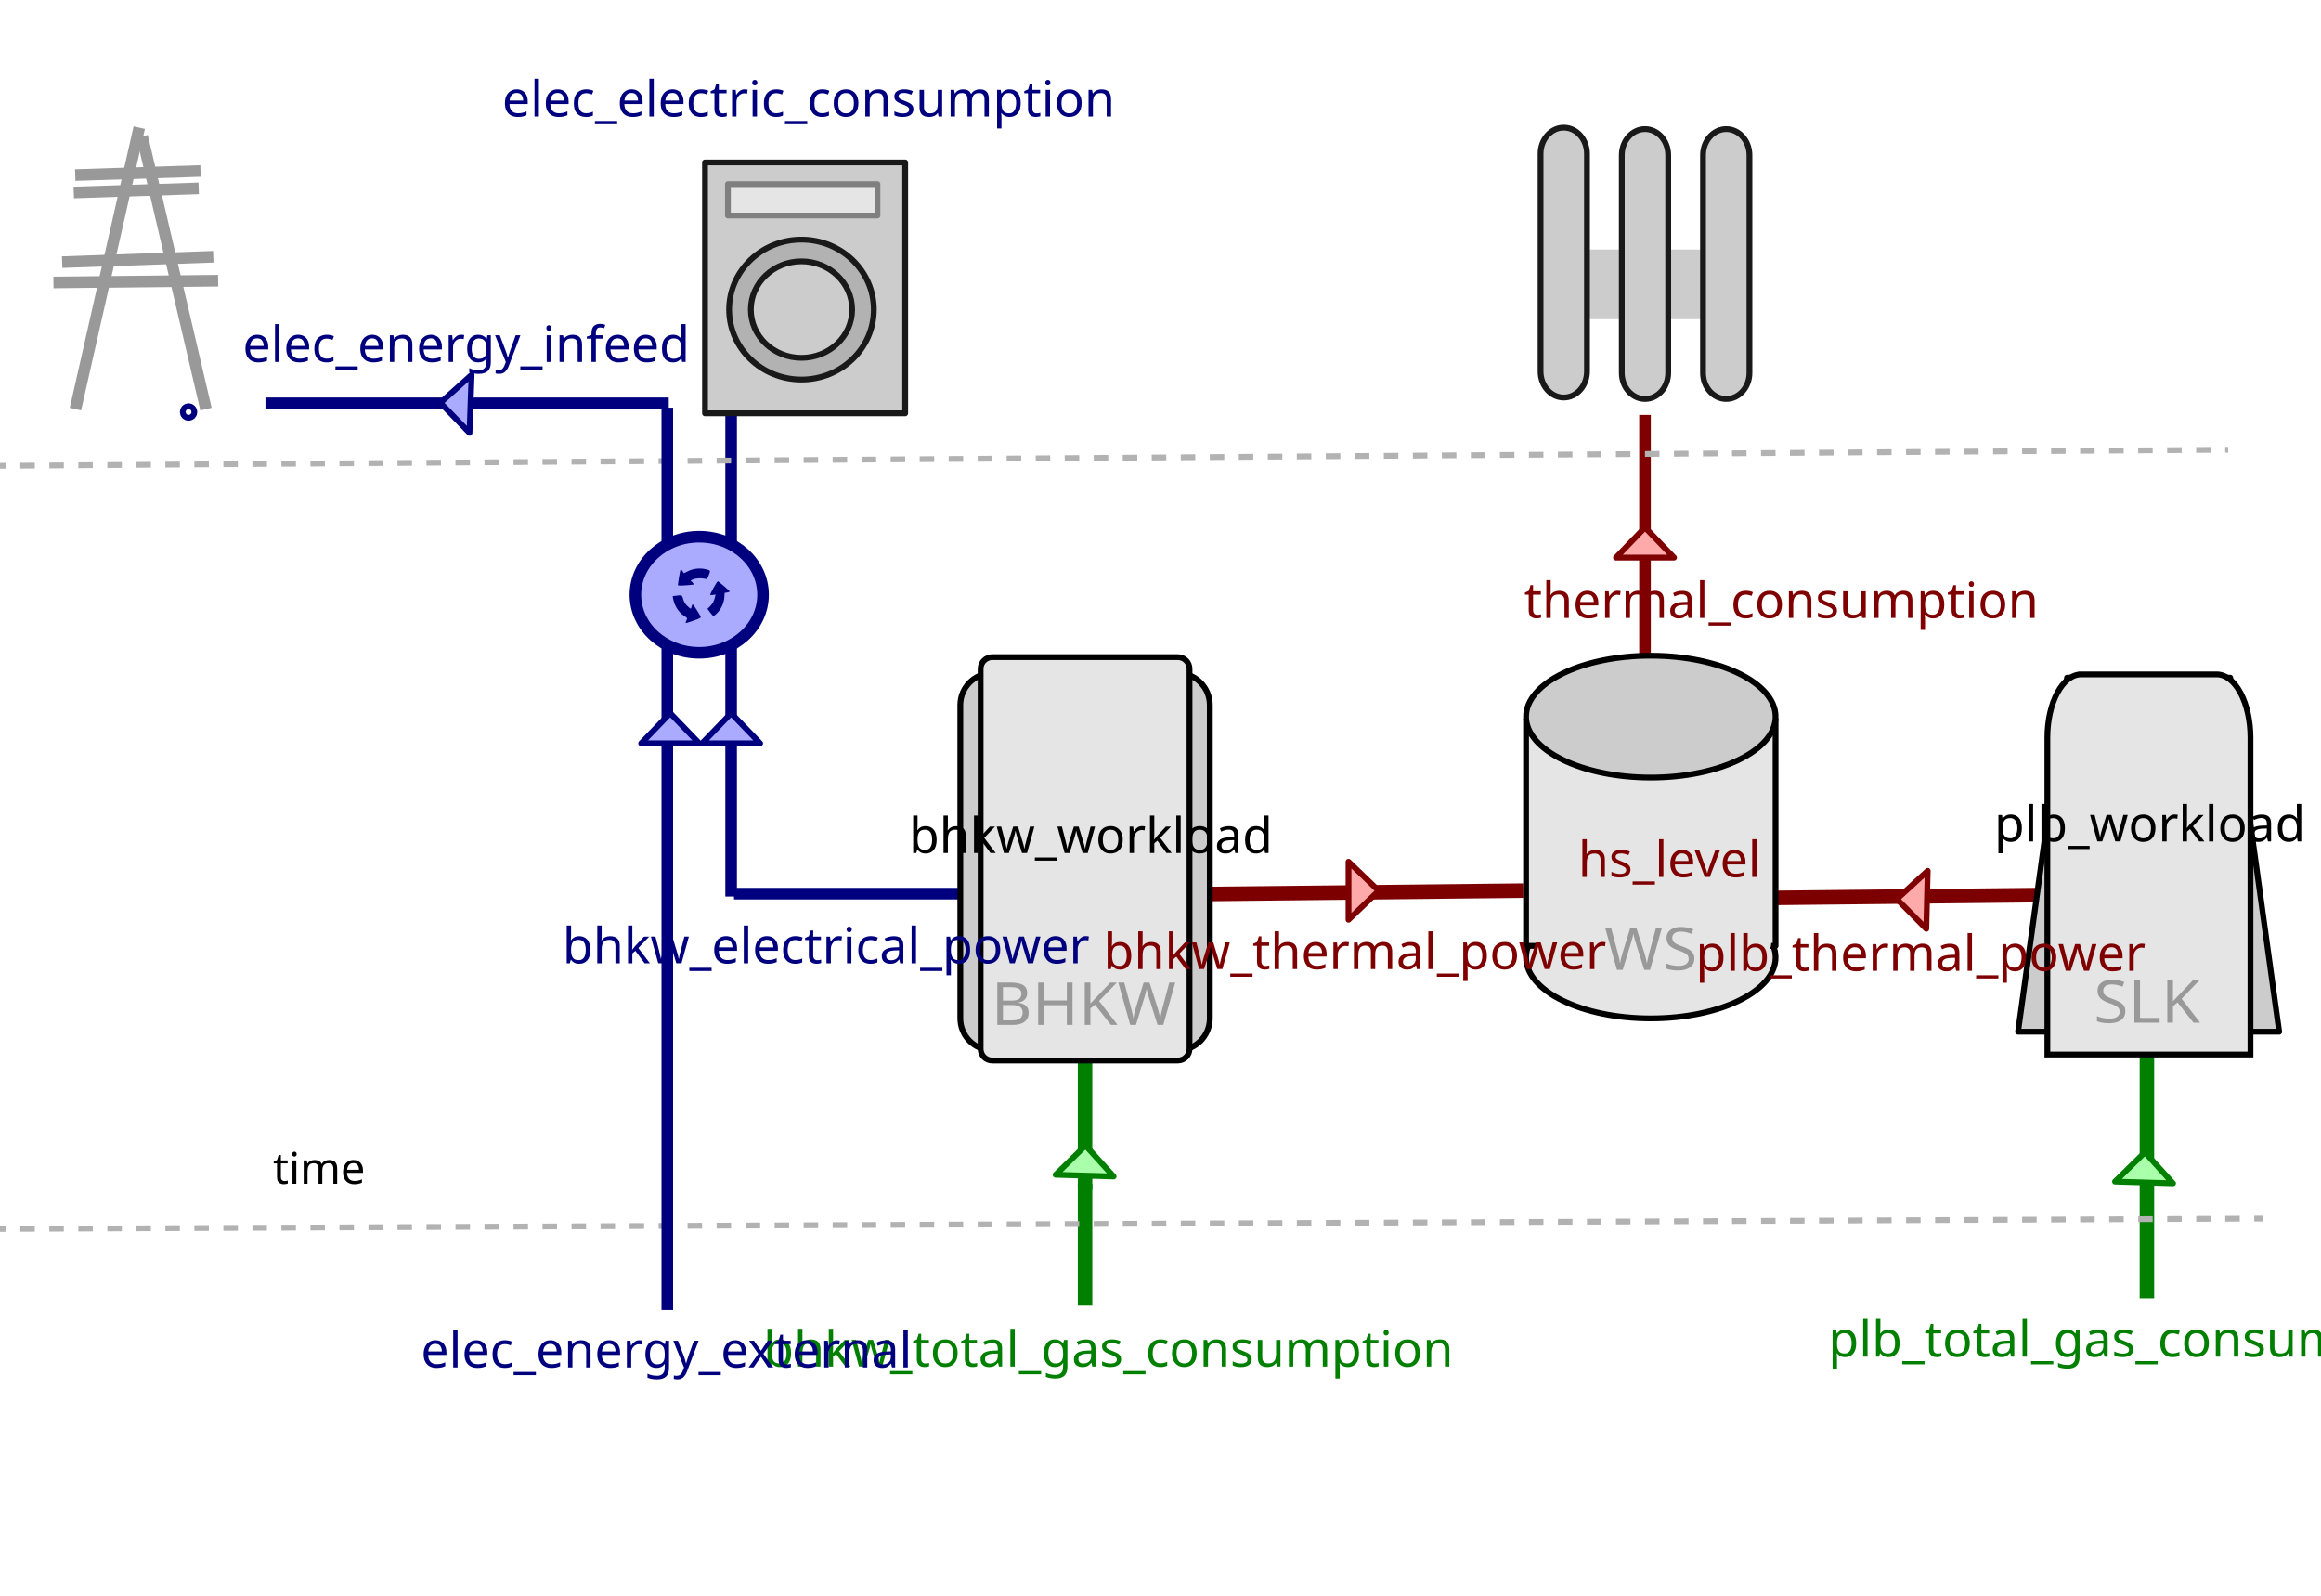
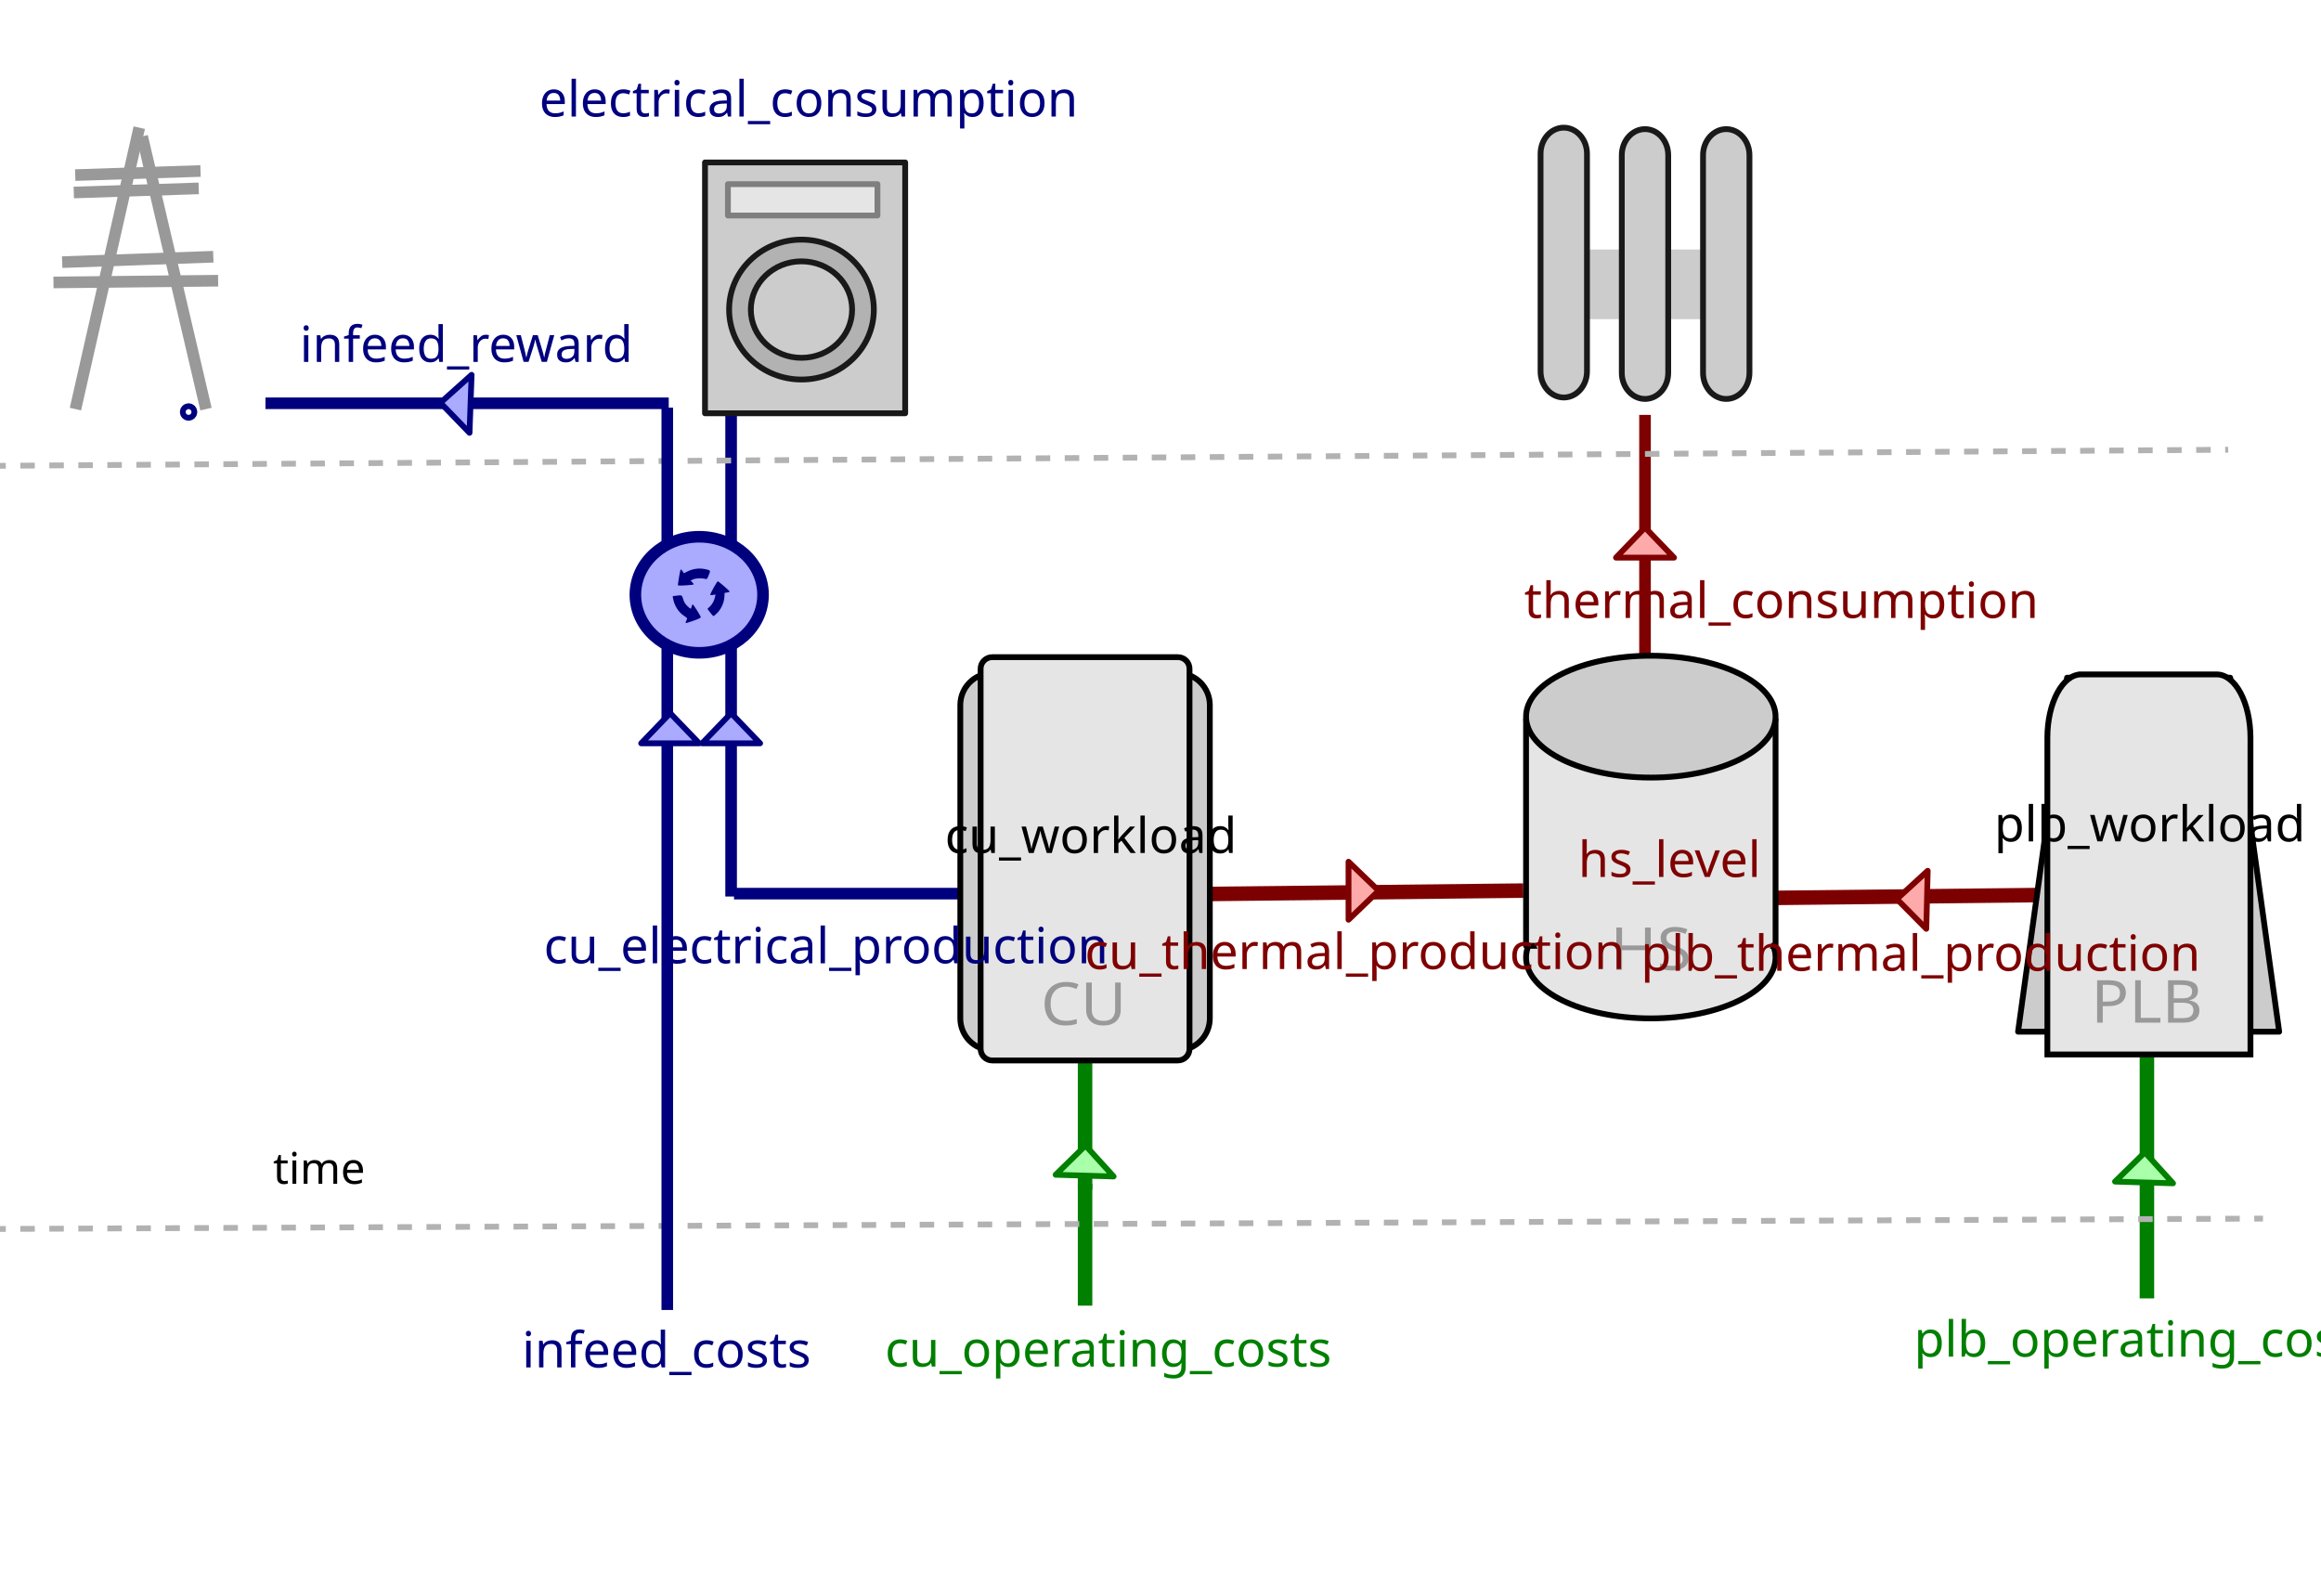
<svg xmlns="http://www.w3.org/2000/svg" viewBox="0 50 800 550" preserveAspectRatio="xMinYMin meet">
  <g>
    <line transform="rotate(89.3905 647.49 359.08)" y2="418.594" x2="647.49" y1="299.566" x1="647.49" stroke-linecap="null" stroke-linejoin="round" stroke-width="5" fill="none" id="svg_50" stroke="#7c0000" />
    <path fill="#cccccc" stroke-width="2" stroke-dasharray="null" stroke-linejoin="round" stroke-linecap="null" d="m695.585,405.585l16.876,-122.005l56.25,0l16.874,122.005l-90,0z" id="svg_61" stroke="#000000" />
    <line y2="497.5" x2="740" y1="408.5" x1="740" stroke-linecap="null" stroke-linejoin="round" stroke-width="5" fill="none" id="svg_53" stroke="#007f00" />
    <line id="svg_21" y2="358" x2="253" y1="358" x1="339" stroke-linecap="null" stroke-linejoin="round" stroke-width="4" fill="none" stroke="#00007f" />
    <line transform="rotate(89.3905 458.012 357.67)" id="svg_19" y2="424.695" x2="458.012" y1="290.646" x1="458.012" stroke-linecap="null" stroke-linejoin="round" stroke-width="5" stroke="#7c0000" fill="none" />
    <line id="svg_8" y2="460" x2="374" y1="410" x1="374" stroke-linecap="null" stroke-linejoin="round" stroke-width="5" stroke="#007f00" fill="none" />
-     <g id="bhkw">
-       <rect ry="11" rx="11" id="bhkw_back" height="130" width="86" y="282" x="331" stroke-width="2" stroke="#000000" fill="#cccccc" />
-       <rect id="bhkw_front" ry="4" rx="4" height="139" width="72" y="276.5" x="338" stroke-linecap="null" stroke-linejoin="round" stroke-width="2" stroke="#000000" fill="#e5e5e5" />
+     <g id="cu">
+       <rect ry="11" rx="11" id="cu_back" height="130" width="86" y="282" x="331" stroke-width="2" stroke="#000000" fill="#cccccc" />
+       <rect id="cu_front" ry="4" rx="4" height="139" width="72" y="276.5" x="338" stroke-linecap="null" stroke-linejoin="round" stroke-width="2" stroke="#000000" fill="#e5e5e5" />
    </g>
    <line id="svg_7" y2="461" x2="714" y1="461" x1="355" stroke-linecap="null" stroke-linejoin="round" stroke-width="0" stroke="#7f0000" fill="none" />
    <line id="svg_9" y2="462" x2="721" y1="420" x1="721" stroke-linecap="null" stroke-linejoin="round" stroke-width="0" stroke="#7f0000" fill="none" />
    <path id="svg_39" transform="rotate(1.68468 374 450)" d="m374,444.808l-10,10.385l20,0l-10,-10.385z" stroke-linecap="null" stroke-linejoin="round" stroke-width="2" stroke="#007f00" fill="#aaffaa" />
    <line id="svg_10" y2="500" x2="374" y1="458" x1="374" stroke-linecap="null" stroke-linejoin="round" stroke-width="5" stroke="#007f00" fill="none" />
    <line id="svg_22" y2="359" x2="252" y1="192" x1="252" stroke-linecap="null" stroke-linejoin="round" stroke-width="4" stroke="#00007f" fill="none" />
    <ellipse ry="1" id="svg_25" cy="192" cx="65" stroke-linecap="null" stroke-linejoin="round" stroke-width="4" stroke="#00007f" fill="none" />
    <line id="svg_27" y2="193" x2="567" y1="279" x1="567" stroke-linecap="null" stroke-linejoin="round" stroke-width="4" stroke="#7f0000" fill="none" />
    <path id="svg_34" d="m252,295.808l-10,10.385l20,0l-10,-10.385z" stroke-linecap="null" stroke-linejoin="round" stroke-width="2" stroke="#00007f" fill="#aaaaff" />
    <path transform="rotate(90 470 357)" id="svg_3_35" d="m470,351.808l-10,10.385l20,0l-10,-10.385z" stroke-linecap="null" stroke-linejoin="round" stroke-width="2" stroke="#7f0000" fill="#ffaaaa" />
    <path id="svg_42" d="m567,231.808l-10,10.385l20,0l-10,-10.385z" stroke-linecap="null" stroke-linejoin="round" stroke-width="2" stroke="#7f0000" fill="#ffaaaa" />
    <text id="svg_45" xml:space="preserve" text-anchor="middle" font-family="Sans-serif" font-size="24" y="381.5" x="571" stroke-linecap="null" stroke-linejoin="round" stroke-width="0" stroke="#7f0000" fill="#999999">HS</text>
-     <text id="bhkw_total_gas_consumption" transform="matrix(0.714147 0 0 0.714147 112.207 137.825)" font-style="normal" font-weight="normal" xml:space="preserve" text-anchor="middle" font-family="Sans-serif" font-size="24" y="536.547" x="377.784" stroke-linecap="null" stroke-linejoin="round" stroke-width="0" stroke="#7f0000" fill="#007f00">bhkw_total_gas_consumption</text>
-     <text id="svg_44" xml:space="preserve" text-anchor="middle" font-family="Sans-serif" font-size="24" y="400.761" x="394.123" stroke-linecap="null" stroke-linejoin="round" stroke-width="0" stroke="#7f0000" fill="#999999" transform="matrix(0.902778 0 0 0.851852 17.6944 61.8518)">BHKW</text>
-     <text id="bhkw_electrical_power" transform="matrix(0.714147 0 0 0.714147 112.207 137.825)" font-style="normal" font-weight="normal" xml:space="preserve" text-anchor="middle" font-family="Sans-serif" font-size="24" y="341.913" x="241.563" stroke-linecap="null" stroke-linejoin="round" stroke-width="0" stroke="#00007f" fill="#00007f">bhkw_electrical_power</text>
-     <text id="elec_electric_consumption" transform="matrix(0.714147 0 0 0.714147 112.207 137.825)" font-style="normal" font-weight="normal" xml:space="preserve" text-anchor="middle" font-family="Sans-serif" font-size="24" y="-66.741" x="233.162" stroke-linecap="null" stroke-linejoin="round" stroke-width="0" stroke="#00007f" fill="#00007f">elec_electric_consumption</text>
-     <text id="elec_energy_infeed" transform="matrix(0.714147 0 0 0.714147 112.207 137.825)" font-style="normal" font-weight="normal" xml:space="preserve" text-anchor="middle" font-family="Sans-serif" font-size="24" y="51.674" x="67.929" stroke-linecap="null" stroke-linejoin="round" stroke-width="0" stroke="#00007f" fill="#00007f">elec_energy_infeed</text>
-     <text id="elec_energy_external" transform="matrix(0.714147 0 0 0.714147 112.207 137.825)" font-style="normal" font-weight="normal" xml:space="preserve" text-anchor="middle" font-family="Sans-serif" font-size="24" y="536.961" x="164.548" stroke-linecap="null" stroke-linejoin="round" stroke-width="0" stroke="#00007f" fill="#00007f">elec_energy_external</text>
+     <text id="cu_operating_costs" transform="matrix(0.714147 0 0 0.714147 112.207 137.825)" font-style="normal" font-weight="normal" xml:space="preserve" text-anchor="middle" font-family="Sans-serif" font-size="24" y="536.547" x="377.784" stroke-linecap="null" stroke-linejoin="round" stroke-width="0" stroke="#7f0000" fill="#007f00">cu_operating_costs</text>
+     <text id="svg_44" xml:space="preserve" text-anchor="middle" font-family="Sans-serif" font-size="24" y="400.761" x="394.123" stroke-linecap="null" stroke-linejoin="round" stroke-width="0" stroke="#7f0000" fill="#999999" transform="matrix(0.902778 0 0 0.851852 17.6944 61.8518)">CU</text>
+     <text id="cu_electrical_production" transform="matrix(0.714147 0 0 0.714147 112.207 137.825)" font-style="normal" font-weight="normal" xml:space="preserve" text-anchor="middle" font-family="Sans-serif" font-size="24" y="341.913" x="241.563" stroke-linecap="null" stroke-linejoin="round" stroke-width="0" stroke="#00007f" fill="#00007f">cu_electrical_production</text>
+     <text id="electrical_consumption" transform="matrix(0.714147 0 0 0.714147 112.207 137.825)" font-style="normal" font-weight="normal" xml:space="preserve" text-anchor="middle" font-family="Sans-serif" font-size="24" y="-66.741" x="233.162" stroke-linecap="null" stroke-linejoin="round" stroke-width="0" stroke="#00007f" fill="#00007f">electrical_consumption</text>
+     <text id="infeed_reward" transform="matrix(0.714147 0 0 0.714147 112.207 137.825)" font-style="normal" font-weight="normal" xml:space="preserve" text-anchor="middle" font-family="Sans-serif" font-size="24" y="51.674" x="67.929" stroke-linecap="null" stroke-linejoin="round" stroke-width="0" stroke="#00007f" fill="#00007f">infeed_reward</text>
+     <text id="infeed_costs" transform="matrix(0.714147 0 0 0.714147 112.207 137.825)" font-style="normal" font-weight="normal" xml:space="preserve" text-anchor="middle" font-family="Sans-serif" font-size="24" y="536.961" x="164.548" stroke-linecap="null" stroke-linejoin="round" stroke-width="0" stroke="#00007f" fill="#00007f">infeed_costs</text>
    <text id="thermal_consumption" transform="matrix(0.714147 0 0 0.714147 112.207 137.825)" font-style="normal" font-weight="normal" xml:space="preserve" text-anchor="middle" font-family="Sans-serif" font-size="24" y="175.261" x="702.649" stroke-linecap="null" stroke-linejoin="round" stroke-width="0" stroke="#7f0000" fill="#7f0000">thermal_consumption</text>
    <line fill="none" stroke="#b2b2b2" stroke-width="2" x1="-93" y1="474" x2="780" y2="470" id="svg_1" stroke-dasharray="5,5" />
    <line id="svg_16" y2="205" x2="768" y1="211" x1="-63" stroke-linecap="null" stroke-linejoin="null" stroke-dasharray="5,5" stroke-width="2" stroke="#b2b2b2" fill="none" />
    <g id="heat_storage">
      <g id="svg_40">
        <ellipse id="svg_13" ry="21" rx="43" cy="380" cx="569" stroke-linecap="null" stroke-linejoin="round" stroke-width="2" stroke="#000000" fill="#e5e5e5" />
        <rect id="svg_14" height="78" width="86" y="298" x="526" stroke-linecap="null" stroke-linejoin="round" stroke-width="2" stroke="#000000" fill="#e5e5e5" />
      </g>
      <ellipse ry="21" rx="43" id="svg_12" cy="297" cx="569" stroke-linecap="null" stroke-linejoin="round" stroke-width="2" stroke="#000000" fill="#cccccc" />
      <text id="hs_level" transform="matrix(0.714147 0 0 0.714147 112.207 137.825)" font-style="normal" font-weight="normal" xml:space="preserve" text-anchor="middle" font-family="Sans-serif" font-size="24" y="300.261" x="648.649" stroke-linecap="null" stroke-linejoin="round" stroke-width="0" stroke="#7f0000" fill="#7f0000">hs_level</text>
    </g>
    <g id="consumer">
      <rect id="svg_15" height="22" width="57" y="137" x="538" stroke-linecap="null" stroke-linejoin="null" stroke-width="2" stroke="#cccccc" fill="#cccccc" />
      <rect ry="9" rx="9" id="svg_5" height="93" width="16" y="94" x="531" stroke-linecap="null" stroke-linejoin="null" stroke-width="2" stroke="#191919" fill="#cccccc" />
      <rect id="svg_6" ry="9" rx="9" height="93" width="16" y="94.5" x="559" stroke-linecap="null" stroke-linejoin="null" stroke-width="2" stroke="#191919" fill="#cccccc" />
      <rect id="svg_11" ry="9" rx="9" height="93" width="16" y="94.5" x="587" stroke-linecap="null" stroke-linejoin="null" stroke-width="2" stroke="#191919" fill="#cccccc" />
    </g>
    <ellipse id="svg_18" ry="14" rx="40.5" cy="375" cx="570" stroke-linecap="null" stroke-linejoin="round" stroke-width="0" stroke="#000000" fill="#e5e5e5" />
-     <text id="svg_17" xml:space="preserve" text-anchor="middle" font-family="Sans-serif" font-size="24" y="378.503" x="610.678" stroke-linecap="null" stroke-linejoin="round" stroke-width="0" stroke="#7f0000" fill="#999999" transform="matrix(0.902778 0 0 0.851852 17.6944 61.8518)">WS</text>
+     <text id="svg_17" xml:space="preserve" text-anchor="middle" font-family="Sans-serif" font-size="24" y="378.503" x="610.678" stroke-linecap="null" stroke-linejoin="round" stroke-width="0" stroke="#7f0000" fill="#999999" transform="matrix(0.902778 0 0 0.851852 17.6944 61.8518)">HS</text>
    <line y2="501.5" x2="230" y1="190.5" x1="230" stroke-linecap="null" stroke-linejoin="round" stroke-width="4" stroke="#00007f" fill="none" id="svg_2" />
    <line y2="258.5" x2="161" y1="119.5" x1="161" stroke-linecap="null" stroke-linejoin="round" stroke-width="4" stroke="#00007f" fill="none" id="svg_3" transform="rotate(90 161 189)" />
    <path d="m231,295.808l-10,10.385l20,0l-10,-10.385z" stroke-linecap="null" stroke-linejoin="round" stroke-width="2" stroke="#00007f" fill="#aaaaff" id="svg_4" />
    <path d="m157,183.808l-10,10.385l20,0l-10,-10.385z" stroke-linecap="null" stroke-linejoin="round" stroke-width="2" stroke="#00007f" fill="#aaaaff" id="svg_20" transform="rotate(-87.9546 157 189)" />
    <g id="svg_29">
      <rect fill="#cccccc" stroke="#191919" stroke-width="2" stroke-linejoin="round" stroke-linecap="null" x="243" y="105.988" width="69" height="86.458" id="svg_23" />
      <ellipse fill="#b2b2b2" stroke="#191919" stroke-width="2" stroke-linejoin="round" stroke-linecap="null" cx="276.253" cy="156.699" id="svg_24" rx="24.94" ry="24.108" />
      <ellipse fill="#cccccc" stroke="#191919" stroke-width="2" stroke-linejoin="round" stroke-linecap="null" cx="276.253" cy="156.699" id="svg_26" rx="17.458" ry="16.627" />
      <rect fill="#e5e5e5" stroke="#7f7f7f" stroke-width="2" stroke-linejoin="round" stroke-linecap="null" x="250.898" y="113.47" width="51.542" height="10.807" id="svg_28" />
    </g>
    <ellipse fill="#aaaaff" stroke-width="4" stroke-linejoin="round" stroke-linecap="null" cx="241" cy="255" id="svg_30" rx="22" ry="20" stroke="#00007f" />
    <line id="svg_35" y2="94" x2="48" y1="191" x1="26" stroke-linecap="null" stroke-linejoin="round" stroke-width="4" stroke="#999999" fill="none" />
    <line id="svg_36" y2="97" x2="49" y1="191" x1="71" stroke-linecap="null" stroke-linejoin="round" stroke-width="4" stroke="#999999" fill="none" />
    <line transform="rotate(3.43363 47.5215 109.641)" id="svg_37" y2="107.641" x2="69.032" y1="111.641" x1="26.011" stroke-linecap="null" stroke-linejoin="round" stroke-width="4" stroke="#999999" fill="none" />
    <line id="svg_38" transform="rotate(3.43363 46.9617 115.638)" y2="113.638" x2="68.413" y1="117.638" x1="25.511" stroke-linecap="null" stroke-linejoin="round" stroke-width="4" stroke="#999999" fill="none" />
    <line id="svg_41" transform="rotate(3.43363 47.4749 139.418)" y2="136.929" x2="73.418" y1="141.908" x1="21.532" stroke-linecap="null" stroke-linejoin="round" stroke-width="4" stroke="#999999" fill="none" />
    <line id="svg_43" transform="rotate(3.43363 46.8071 147.048)" y2="145.048" x2="75.116" y1="149.048" x1="18.499" stroke-linecap="null" stroke-linejoin="round" stroke-width="4" stroke="#999999" fill="none" />
    <path fill="#e5e5e5" stroke-width="2" stroke-dasharray="null" stroke-linejoin="null" stroke-linecap="null" d="m717.353,282.44l46.668,0l0,0c3.093,0 6.06,2.299 8.248,6.394c2.187,4.096 3.416,9.649 3.416,15.439l0,109.168c0,0 0,0 0,0l-70,0l0,0c0,0 0,0 0,0l0,-109.168l0,0c0,-12.057 5.225,-21.832 11.668,-21.832z" id="svg_48" stroke="#000000" />
    <path transform="rotate(-88.6028 659 360)" d="m659,354.808l-10,10.385l20,0l-10,-10.385z" stroke-linecap="null" stroke-linejoin="round" stroke-width="2" stroke="#7f0000" fill="#ffaaaa" id="svg_51" />
    <text fill="#000000" stroke="#7f0000" stroke-width="0" stroke-dasharray="null" stroke-linejoin="round" stroke-linecap="null" x="110" y="458" id="time" font-size="15" font-family="Sans-serif" text-anchor="middle" xml:space="preserve">time</text>
    <path transform="rotate(1.68468 739.153 452.353)" d="m739.153,447.161l-10,10.385l20,0l-10,-10.385z" stroke-linecap="null" stroke-linejoin="round" stroke-width="2" stroke="#007f00" fill="#aaffaa" id="svg_54" />
-     <text transform="matrix(0.714147 0 0 0.714147 112.207 137.825)" font-style="normal" font-weight="normal" xml:space="preserve" text-anchor="middle" font-family="Sans-serif" font-size="24" y="531.77" x="879.084" stroke-linecap="null" stroke-linejoin="round" stroke-width="0" stroke="#7f0000" fill="#007f00" id="plb_total_gas_consumption">plb_total_gas_consumption</text>
+     <text transform="matrix(0.714147 0 0 0.714147 112.207 137.825)" font-style="normal" font-weight="normal" xml:space="preserve" text-anchor="middle" font-family="Sans-serif" font-size="24" y="531.77" x="879.084" stroke-linecap="null" stroke-linejoin="round" stroke-width="0" stroke="#7f0000" fill="#007f00" id="plb_operating_costs">plb_operating_costs</text>
    <path fill="#00007f" stroke="#7f0000" stroke-width="0" stroke-dasharray="null" stroke-linejoin="round" stroke-linecap="null" d="m233.644,251.605c0.001,-0.17 0.153,-1.213 0.339,-2.318c0.579,-3.444 0.588,-3.46 1.323,-2.362l0.435,0.65l1.273,-0.642c1.683,-0.85 3.691,-1.164 5.537,-0.867c0.784,0.126 1.615,0.331 1.848,0.456c0.462,0.247 0.432,0.46 -0.304,2.179c-0.404,0.942 -0.442,0.969 -1.14,0.79c-1.186,-0.305 -3.117,-0.209 -4.05,0.201l-0.874,0.385l0.613,0.64c0.337,0.352 0.529,0.693 0.425,0.757c-0.104,0.064 -1.367,0.19 -2.808,0.278c-2.161,0.133 -2.619,0.107 -2.618,-0.148l0,0zm11.127,9.496l-0.936,-1.24l0.852,-0.824c0.877,-0.848 1.51,-2.039 1.789,-3.367l0.159,-0.758l-0.917,0.147c-0.504,0.081 -0.92,0.07 -0.924,-0.024c-0.018,-0.436 2.381,-4.74 2.614,-4.689c0.367,0.079 4.086,3.3 4.086,3.539c0,0.106 -0.391,0.256 -0.869,0.333l-0.868,0.139l-0.086,1.482c-0.11,1.9 -1.111,4.093 -2.505,5.487c-0.558,0.558 -1.115,1.015 -1.237,1.015c-0.122,0 -0.643,-0.558 -1.158,-1.24l0,0zm-8.45,3.475c0,-0.137 0.147,-0.533 0.327,-0.881c0.326,-0.631 0.324,-0.634 -0.891,-1.441c-1.902,-1.263 -3.316,-3.505 -3.761,-5.962l-0.146,-0.806l1.04,-0.142c2.143,-0.294 2.162,-0.285 2.592,1.176c0.29,0.986 0.646,1.576 1.414,2.344c0.564,0.565 1.105,0.978 1.202,0.918c0.096,-0.059 0.236,-0.412 0.31,-0.782c0.074,-0.371 0.229,-0.674 0.344,-0.674c0.264,0 2.746,3.914 2.785,4.392c0.026,0.319 -1.316,0.871 -4.813,1.981c-0.223,0.071 -0.402,0.017 -0.402,-0.122l0,0z" id="svg_59" />
-     <text id="bhkw_thermal_power" transform="matrix(0.714147 0 0 0.714147 112.207 137.825)" font-style="normal" font-weight="normal" xml:space="preserve" text-anchor="middle" font-family="Sans-serif" font-size="24" y="344.712" x="496.805" stroke-linecap="null" stroke-linejoin="round" stroke-width="0" stroke="#7f0000" fill="#7f0000">bhkw_thermal_power</text>
-     <text xml:space="preserve" text-anchor="middle" font-family="Sans-serif" font-size="24" y="399.849" x="800.098" stroke-linecap="null" stroke-linejoin="round" stroke-width="0" stroke="#7f0000" fill="#999999" transform="matrix(0.902778 0 0 0.851852 17.6944 61.8518)" id="svg_62">SLK</text>
-     <text transform="matrix(0.714147 0 0 0.714147 112.207 137.825)" font-style="normal" font-weight="normal" xml:space="preserve" text-anchor="middle" font-family="Sans-serif" font-size="24" y="345.539" x="769.86" stroke-linecap="null" stroke-linejoin="round" stroke-width="0" stroke="#7f0000" fill="#7f0000" id="plb_thermal_power">plb_thermal_power</text>
+     <text id="cu_thermal_production" transform="matrix(0.714147 0 0 0.714147 112.207 137.825)" font-style="normal" font-weight="normal" xml:space="preserve" text-anchor="middle" font-family="Sans-serif" font-size="24" y="344.712" x="496.805" stroke-linecap="null" stroke-linejoin="round" stroke-width="0" stroke="#7f0000" fill="#7f0000">cu_thermal_production</text>
+     <text xml:space="preserve" text-anchor="middle" font-family="Sans-serif" font-size="24" y="399.849" x="800.098" stroke-linecap="null" stroke-linejoin="round" stroke-width="0" stroke="#7f0000" fill="#999999" transform="matrix(0.902778 0 0 0.851852 17.6944 61.8518)" id="svg_62">PLB</text>
+     <text transform="matrix(0.714147 0 0 0.714147 112.207 137.825)" font-style="normal" font-weight="normal" xml:space="preserve" text-anchor="middle" font-family="Sans-serif" font-size="24" y="345.539" x="769.86" stroke-linecap="null" stroke-linejoin="round" stroke-width="0" stroke="#7f0000" fill="#7f0000" id="plb_thermal_production">plb_thermal_production</text>
    <text id="plb_workload" fill="#000000" stroke="#7f0000" stroke-width="0" stroke-dasharray="null" stroke-linejoin="round" stroke-linecap="null" x="741" y="340" font-size="17" font-family="Sans-serif" text-anchor="middle" xml:space="preserve">plb_workload</text>
-     <text fill="#000000" stroke="#7f0000" stroke-width="0" stroke-dasharray="null" stroke-linejoin="round" stroke-linecap="null" x="376" y="344" font-size="17" font-family="Sans-serif" text-anchor="middle" xml:space="preserve" id="bhkw_workload">bhkw_workload</text>
+     <text fill="#000000" stroke="#7f0000" stroke-width="0" stroke-dasharray="null" stroke-linejoin="round" stroke-linecap="null" x="376" y="344" font-size="17" font-family="Sans-serif" text-anchor="middle" xml:space="preserve" id="cu_workload">cu_workload</text>
  </g>
</svg>
